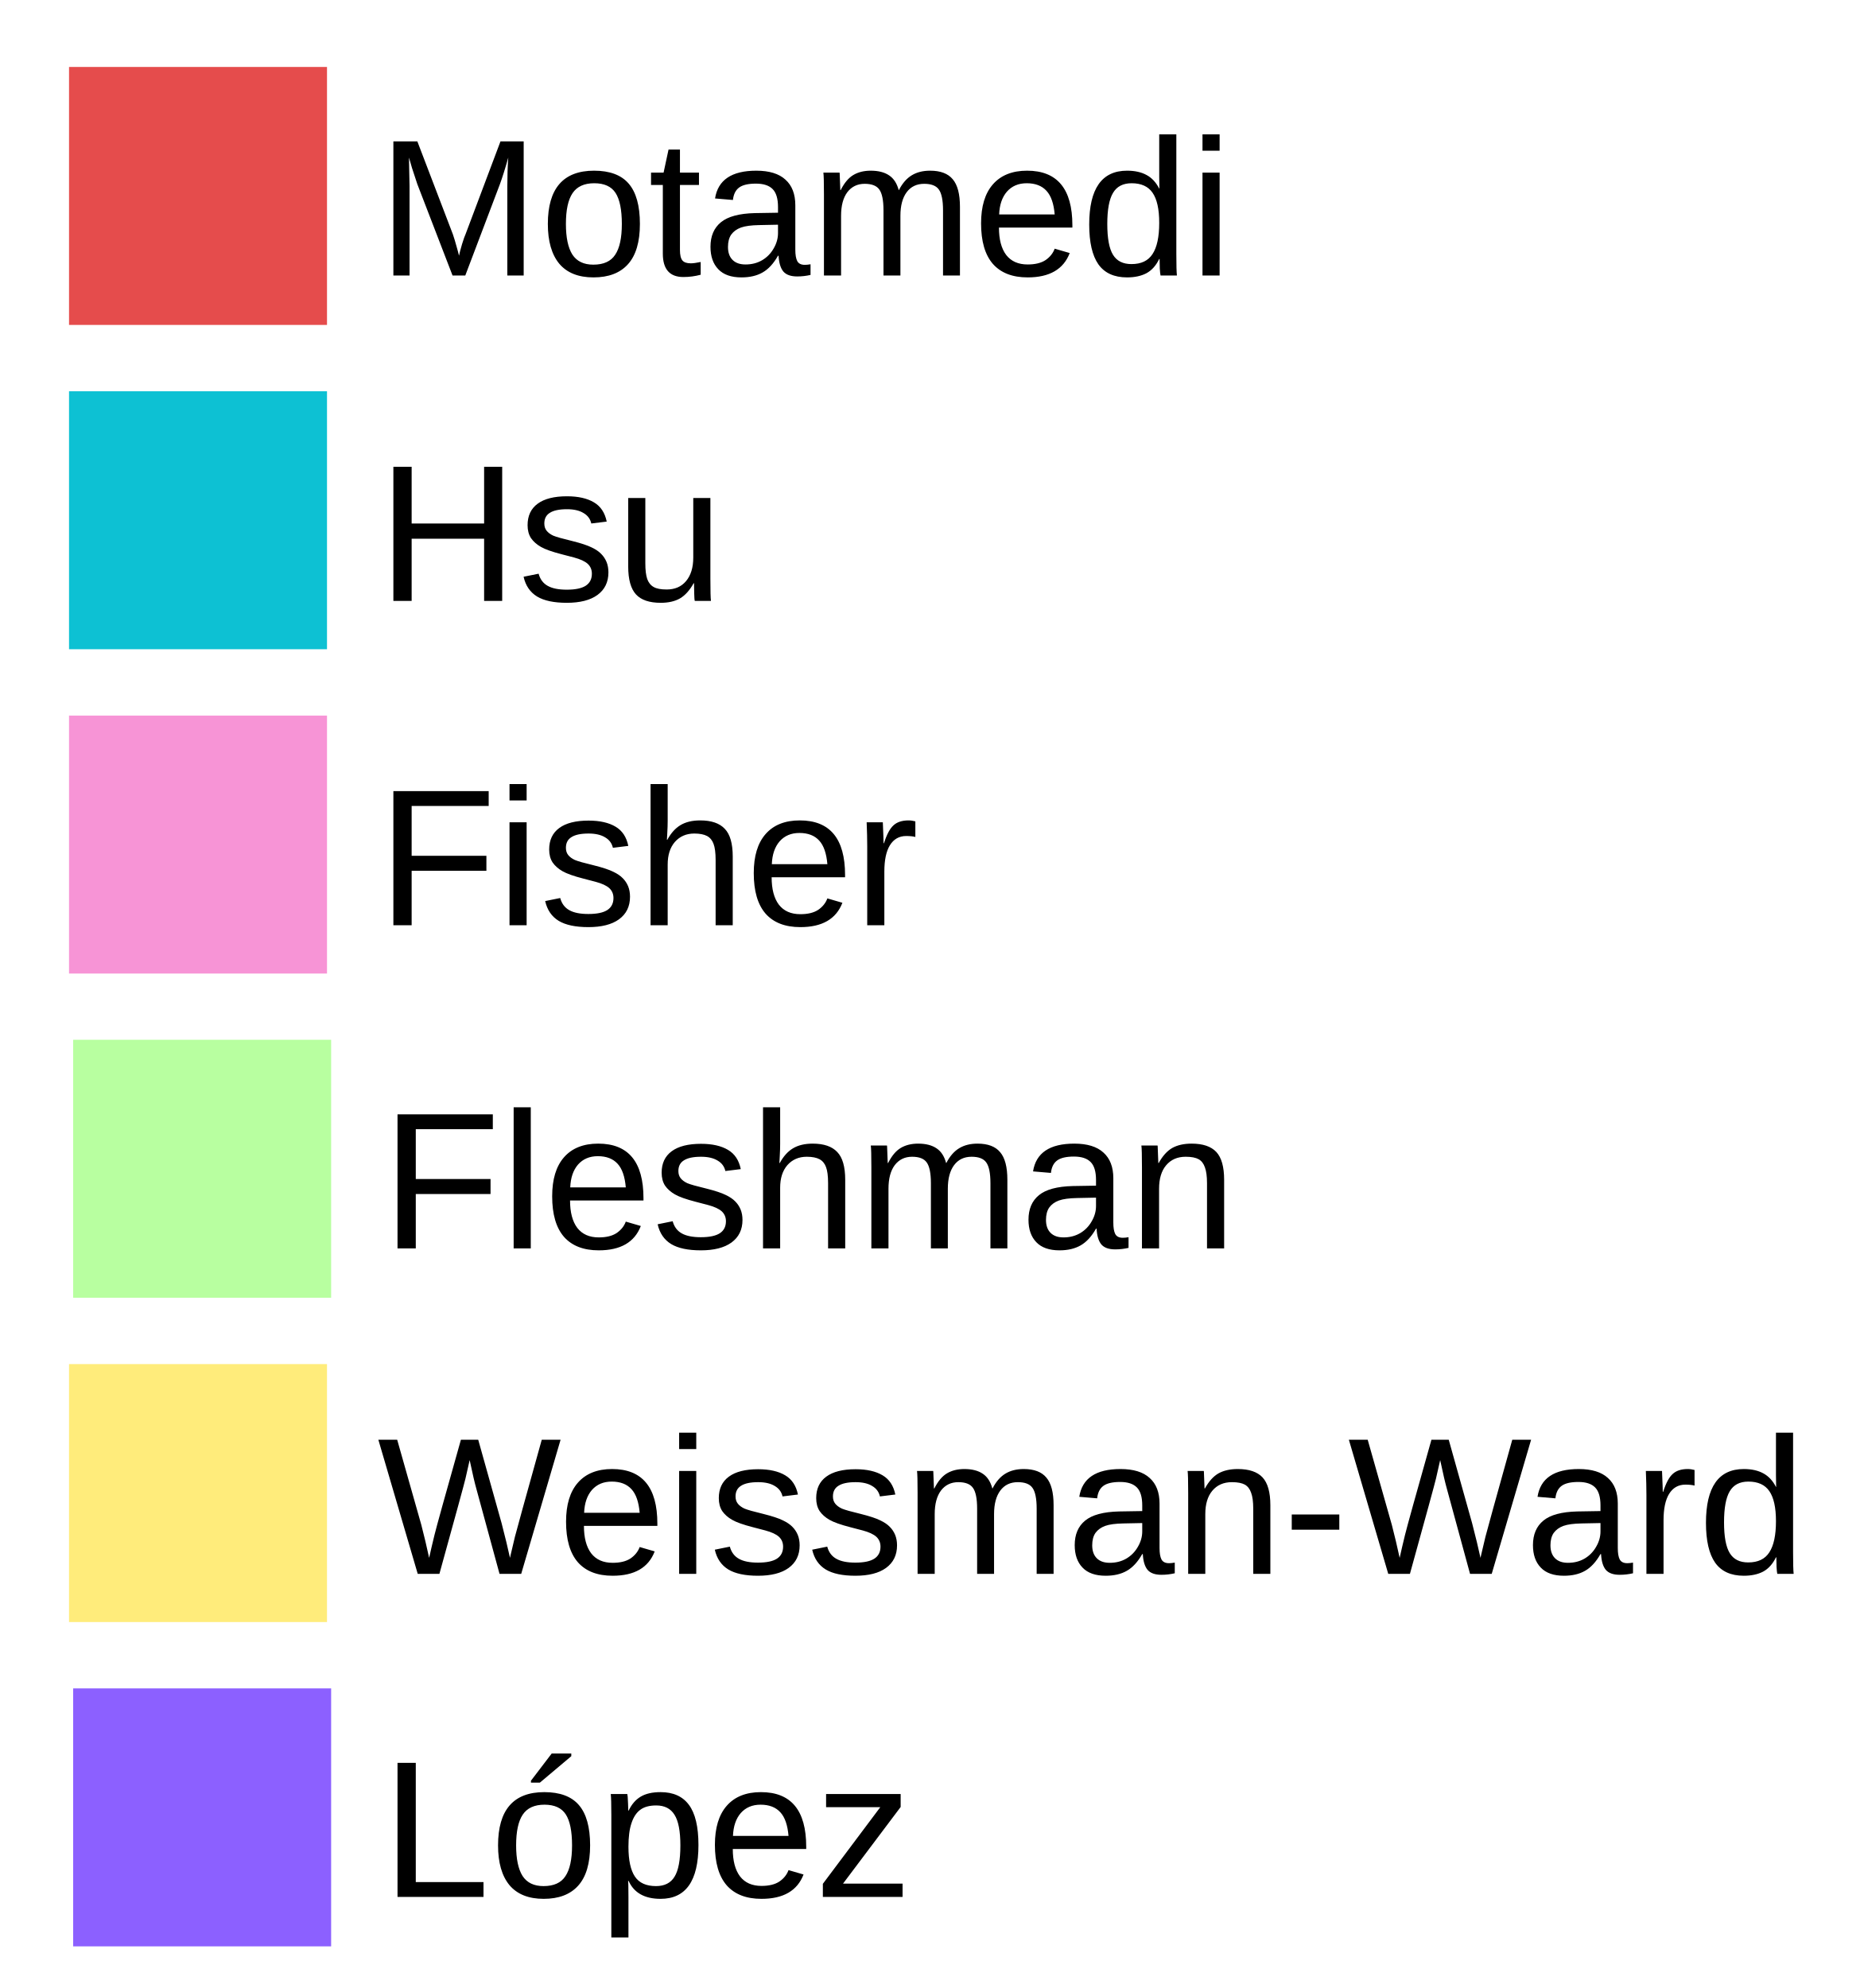
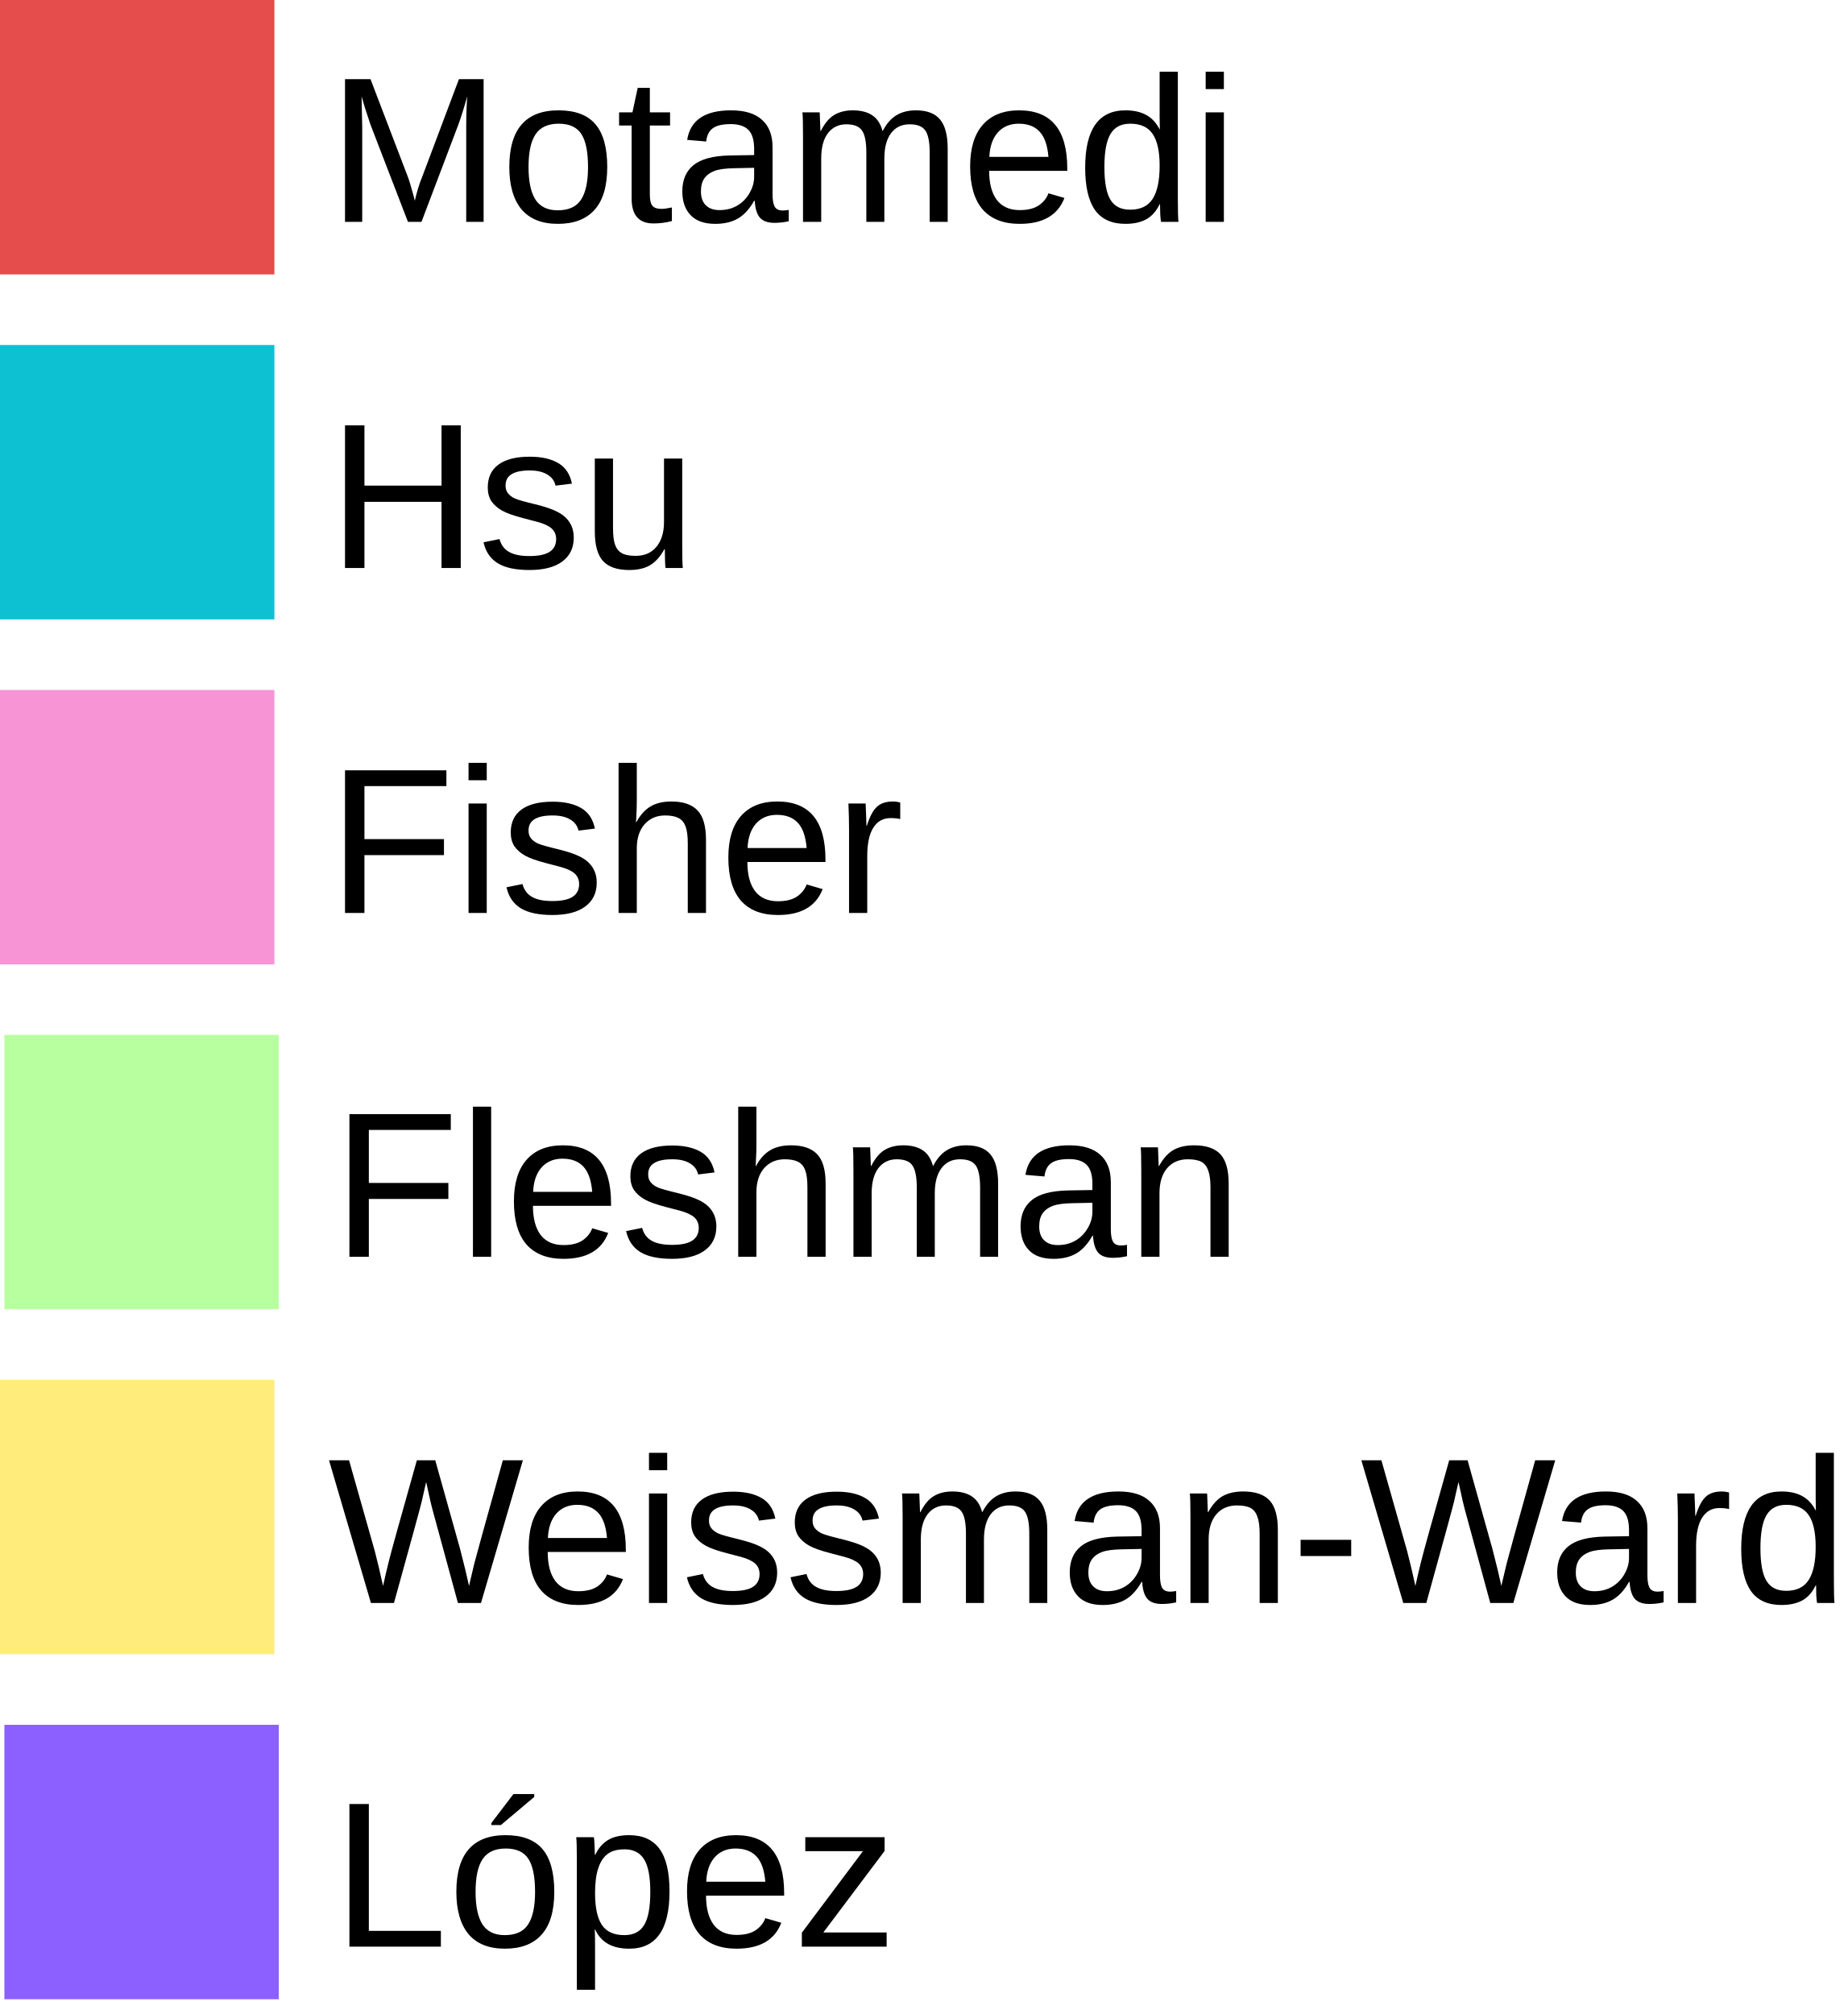
- <svg xmlns="http://www.w3.org/2000/svg" id="Layer_1" viewBox="0 0 153.07 163.3">
+ <svg xmlns="http://www.w3.org/2000/svg" id="Layer_1" width="142.68" height="155.52" viewBox="0 0 142.68 155.52">
  <defs>
    <style>.cls-1{fill:#b8ffa0;}.cls-2{fill:#0dc1d3;}.cls-3{fill:#8c60ff;}.cls-4{fill:#ffec7b;}.cls-5{fill:#f794d6;}.cls-6{letter-spacing:-.02em;}.cls-7{letter-spacing:-.04em;}.cls-8{font-family:ArialMT, Arial;font-size:16px;}.cls-9{fill:#e54c4c;}</style>
  </defs>
-   <rect class="cls-9" x="5.67" y="5.5" width="21.19" height="21.19" />
-   <rect class="cls-2" x="5.67" y="32.14" width="21.19" height="21.19" />
-   <text class="cls-8" transform="translate(31 49.36)">
+   <rect class="cls-9" width="21.19" height="21.19" />
+   <rect class="cls-2" y="26.64" width="21.19" height="21.19" />
+   <text class="cls-8" transform="translate(25.33 43.86)">
    <tspan x="0" y="0">Hsu</tspan>
  </text>
-   <text class="cls-8" transform="translate(31 22.63)">
+   <text class="cls-8" transform="translate(25.33 17.13)">
    <tspan x="0" y="0">Motamedi</tspan>
  </text>
-   <rect class="cls-1" x="6.01" y="85.41" width="21.19" height="21.19" />
-   <rect class="cls-5" x="5.67" y="58.78" width="21.19" height="21.19" />
-   <text class="cls-8" transform="translate(31 76)">
+   <rect class="cls-1" x=".34" y="79.91" width="21.19" height="21.19" />
+   <rect class="cls-5" y="53.28" width="21.19" height="21.19" />
+   <text class="cls-8" transform="translate(25.33 70.5)">
    <tspan x="0" y="0">Fisher</tspan>
  </text>
-   <text class="cls-8" transform="translate(31.34 102.55)">
+   <text class="cls-8" transform="translate(25.67 97.05)">
    <tspan x="0" y="0">Fleshman</tspan>
  </text>
-   <rect class="cls-3" x="6.01" y="138.69" width="21.19" height="21.19" />
-   <rect class="cls-4" x="5.67" y="112.05" width="21.19" height="21.19" />
-   <text class="cls-8" transform="translate(31 129.28)">
+   <rect class="cls-3" x=".34" y="133.19" width="21.19" height="21.19" />
+   <rect class="cls-4" y="106.55" width="21.19" height="21.19" />
+   <text class="cls-8" transform="translate(25.33 123.78)">
    <tspan class="cls-6" x="0" y="0">W</tspan>
    <tspan x="14.81" y="0">eissman-</tspan>
    <tspan class="cls-7" x="79.72" y="0">W</tspan>
    <tspan x="94.23" y="0">ard</tspan>
  </text>
-   <text class="cls-8" transform="translate(31.34 155.82)">
+   <text class="cls-8" transform="translate(25.67 150.32)">
    <tspan x="0" y="0">López</tspan>
  </text>
</svg>
